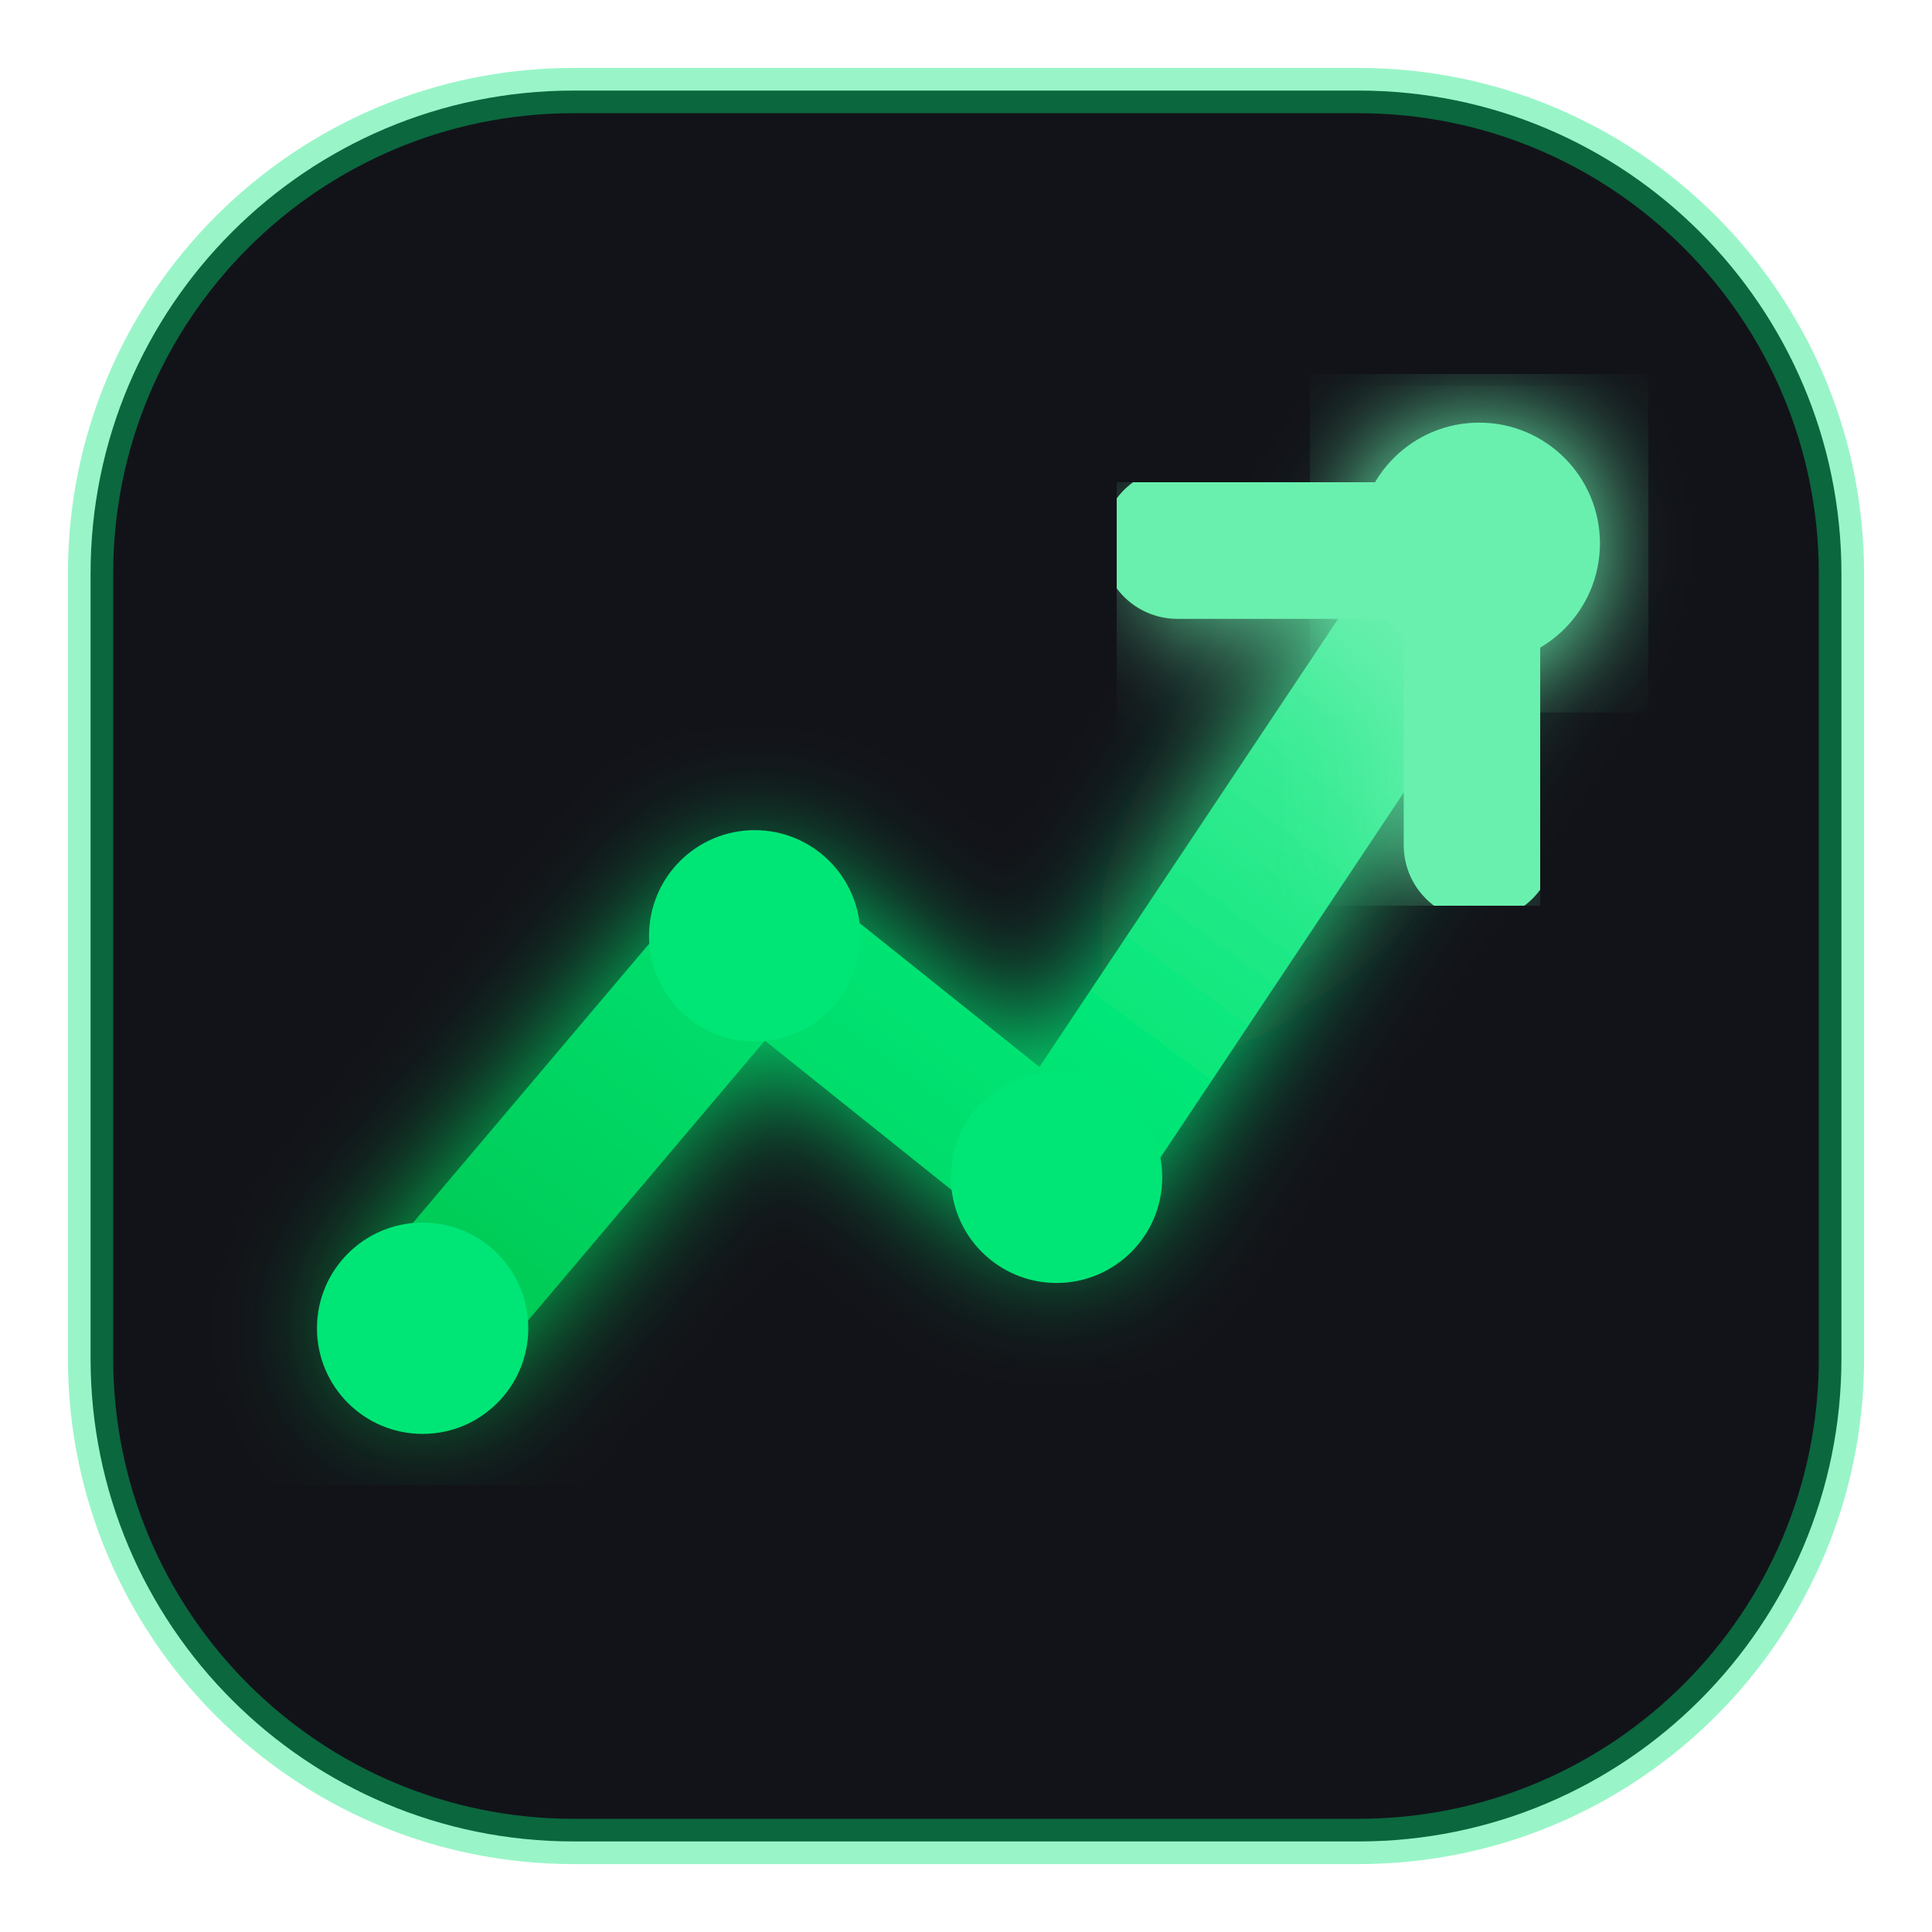
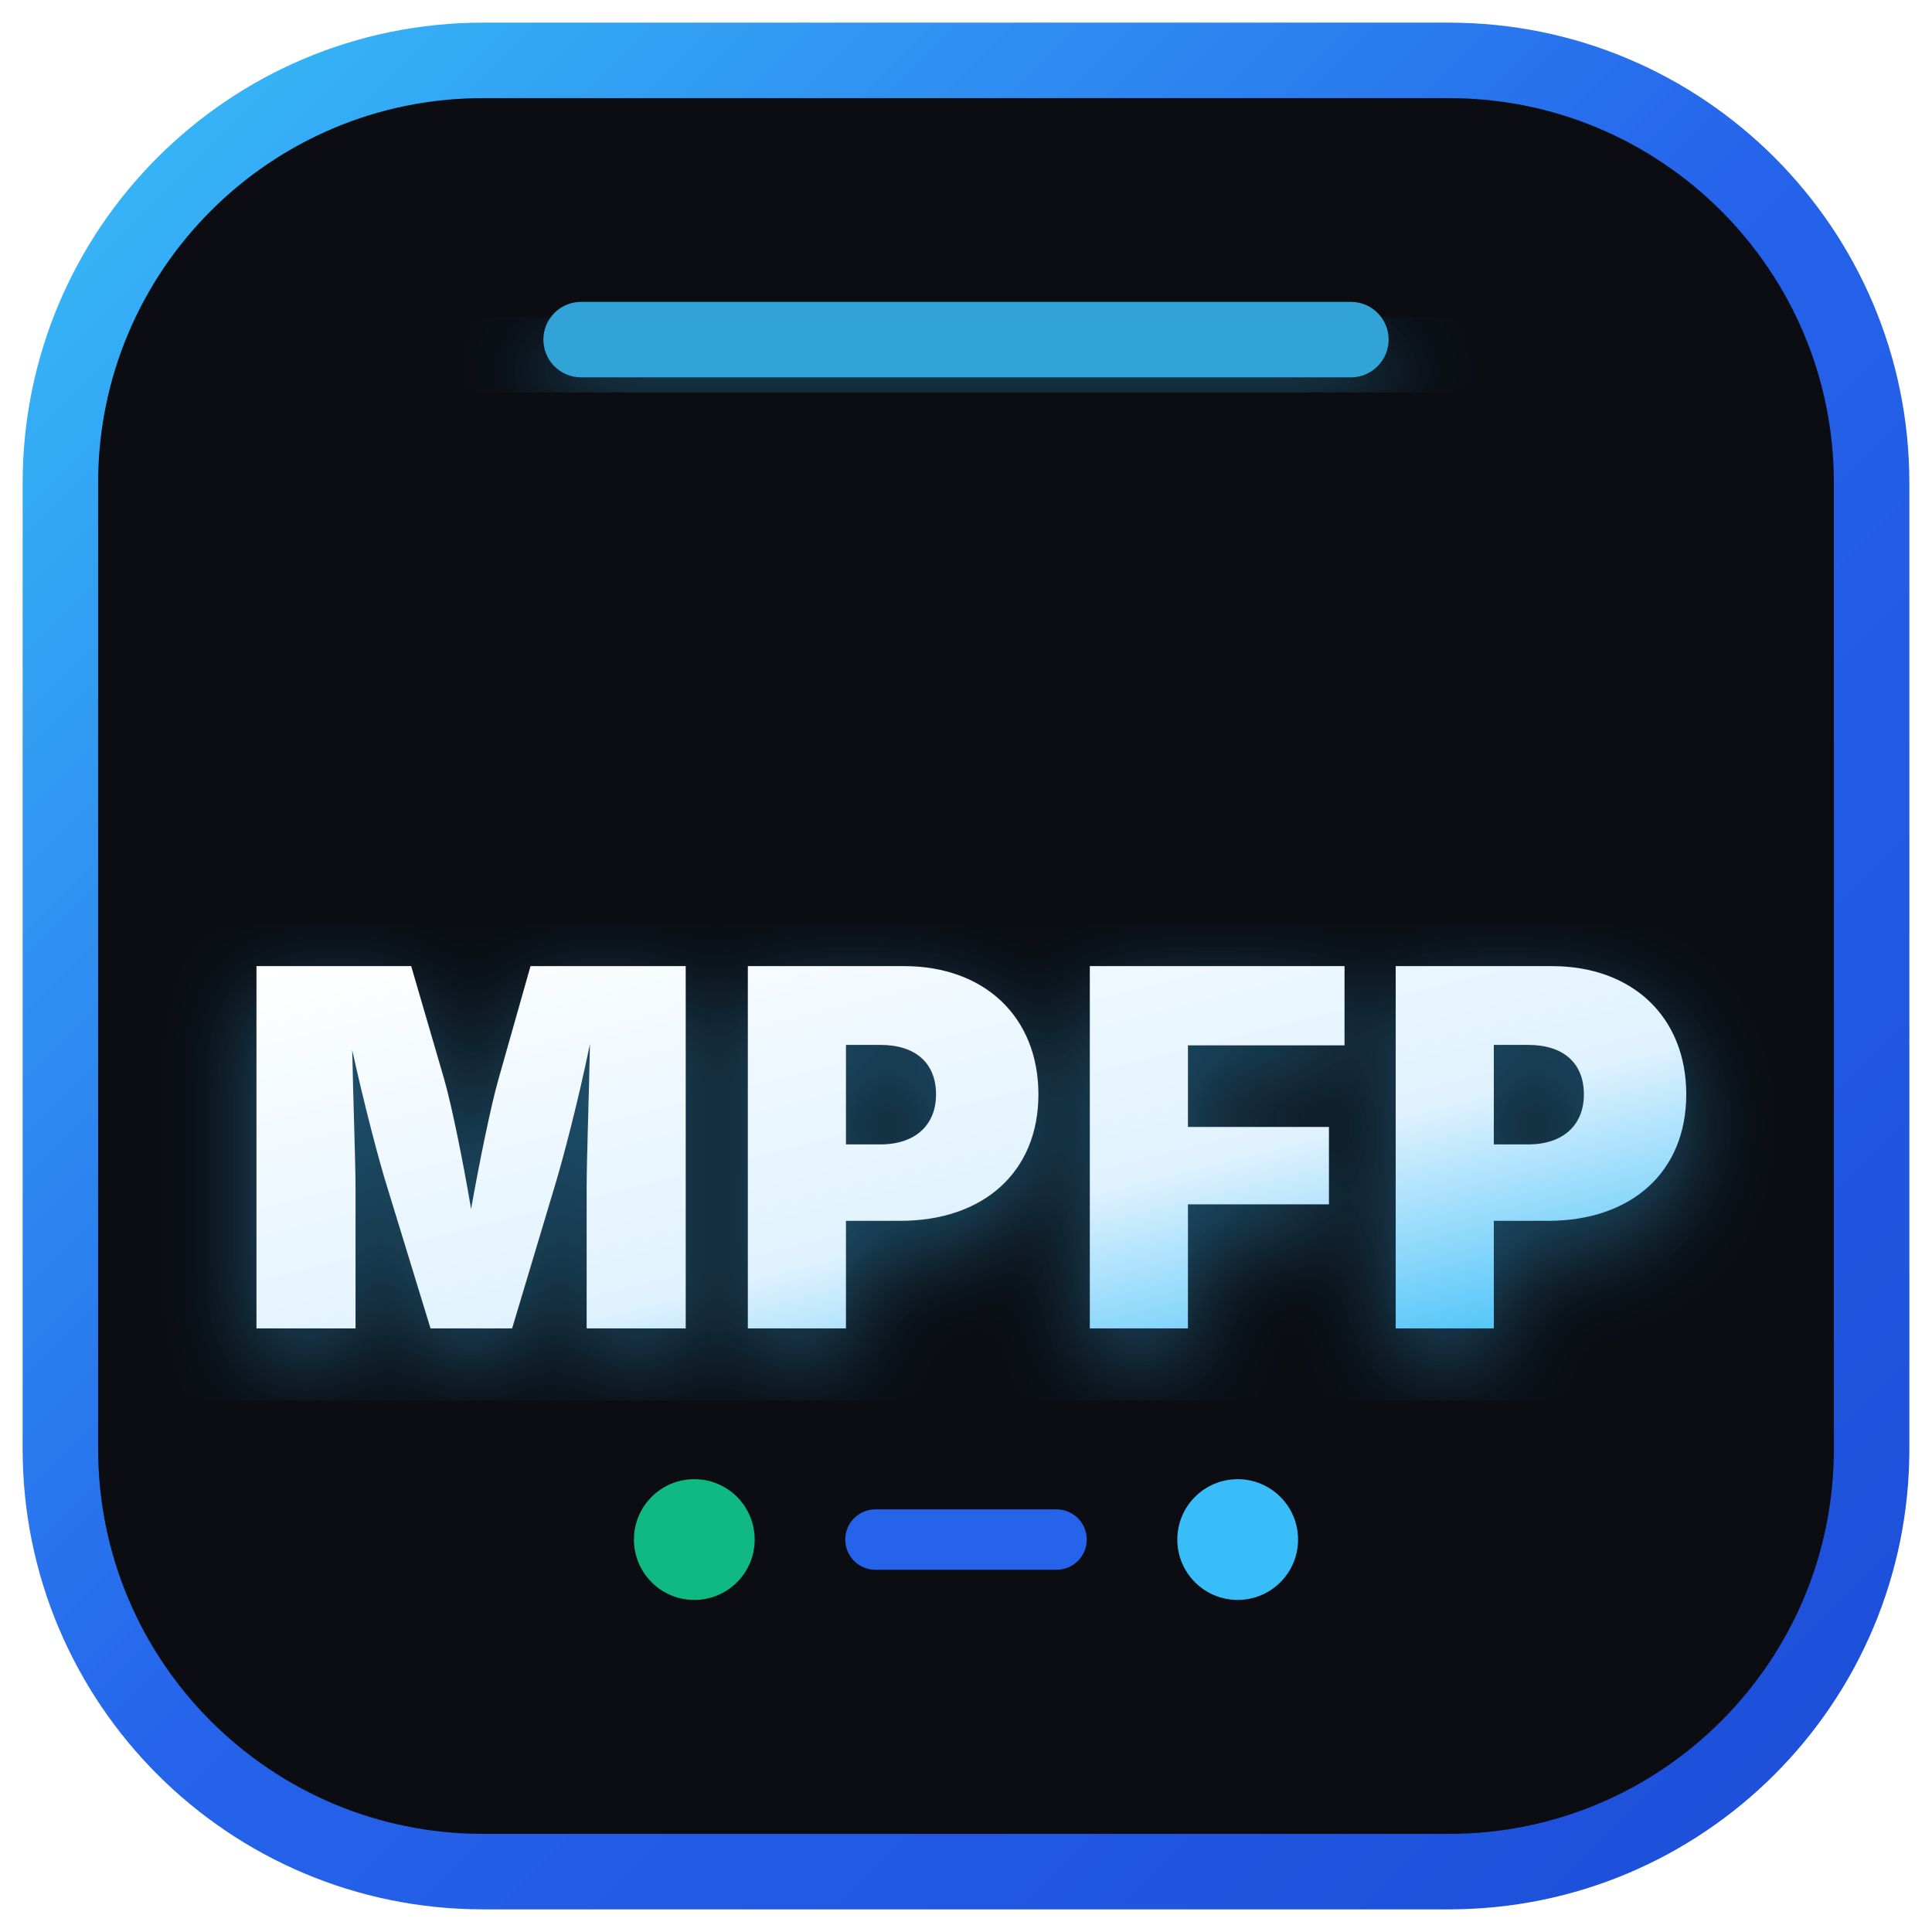
<svg xmlns="http://www.w3.org/2000/svg" viewBox="0 0 64 64">
  <defs>
-     <linearGradient id="neonGreenGrad" x1="0%" y1="100%" x2="100%" y2="0%">
-       <stop offset="0%" stop-color="#00C853" />
-       <stop offset="50%" stop-color="#00E676" />
-       <stop offset="100%" stop-color="#69F0AE" />
+     <linearGradient id="mpfpBorderGrad" x1="0%" y1="0%" x2="100%" y2="100%">
+       <stop offset="0%" stop-color="#38bdf8" />
+       <stop offset="50%" stop-color="#2563eb" />
+       <stop offset="100%" stop-color="#1d4ed8" />
    </linearGradient>
-     <filter id="neonGlow" x="-20%" y="-20%" width="140%" height="140%">
-       <feGaussianBlur stdDeviation="2" result="blur" />
-       <feMerge>
-         <feMergeNode in="blur" />
-         <feMergeNode in="SourceGraphic" />
-       </feMerge>
+     <linearGradient id="mpfpTextGrad" x1="0%" y1="0%" x2="100%" y2="100%">
+       <stop offset="0%" stop-color="#ffffff" />
+       <stop offset="60%" stop-color="#e0f2fe" />
+       <stop offset="100%" stop-color="#38bdf8" />
+     </linearGradient>
+     <filter id="mpfpGlow" x="-20%" y="-20%" width="140%" height="140%">
+       <feDropShadow dx="0" dy="1" stdDeviation="1.5" flood-color="#38bdf8" flood-opacity="0.4" />
    </filter>
  </defs>
-   <rect x="3" y="3" width="58" height="58" rx="16" fill="#121319" stroke="#00E676" stroke-width="1.5" stroke-opacity="0.4" />
-   <path d="M14 44 L25 31 L35 39 L49 18" fill="none" stroke="url(#neonGreenGrad)" stroke-width="5" stroke-linecap="round" stroke-linejoin="round" filter="url(#neonGlow)" />
-   <path d="M39 18 L49 18 L49 28" fill="none" stroke="#69F0AE" stroke-width="5" stroke-linecap="round" stroke-linejoin="round" filter="url(#neonGlow)" />
-   <circle cx="14" cy="44" r="3.5" fill="#00E676" />
-   <circle cx="25" cy="31" r="3.5" fill="#00E676" />
-   <circle cx="35" cy="39" r="3.5" fill="#00E676" />
-   <circle cx="49" cy="18" r="4" fill="#69F0AE" filter="url(#neonGlow)" />
+   <rect x="2" y="2" width="60" height="60" rx="14" fill="#0b0d13" stroke="url(#mpfpBorderGrad)" stroke-width="2.5" />
+   <rect x="18" y="10" width="28" height="2.5" rx="1.25" fill="#38bdf8" opacity="0.85" filter="url(#mpfpGlow)" />
+   <text x="32" y="38" font-family="system-ui, -apple-system, 'Plus Jakarta Sans', 'Inter', 'Segoe UI', Roboto, sans-serif" font-size="16.5" font-weight="900" letter-spacing="0.5" fill="url(#mpfpTextGrad)" text-anchor="middle" dominant-baseline="central" filter="url(#mpfpGlow)">MPFP</text>
+   <circle cx="23" cy="51" r="2" fill="#10b981" />
+   <rect x="28" y="50" width="8" height="2" rx="1" fill="#2563eb" />
+   <circle cx="41" cy="51" r="2" fill="#38bdf8" />
</svg>
